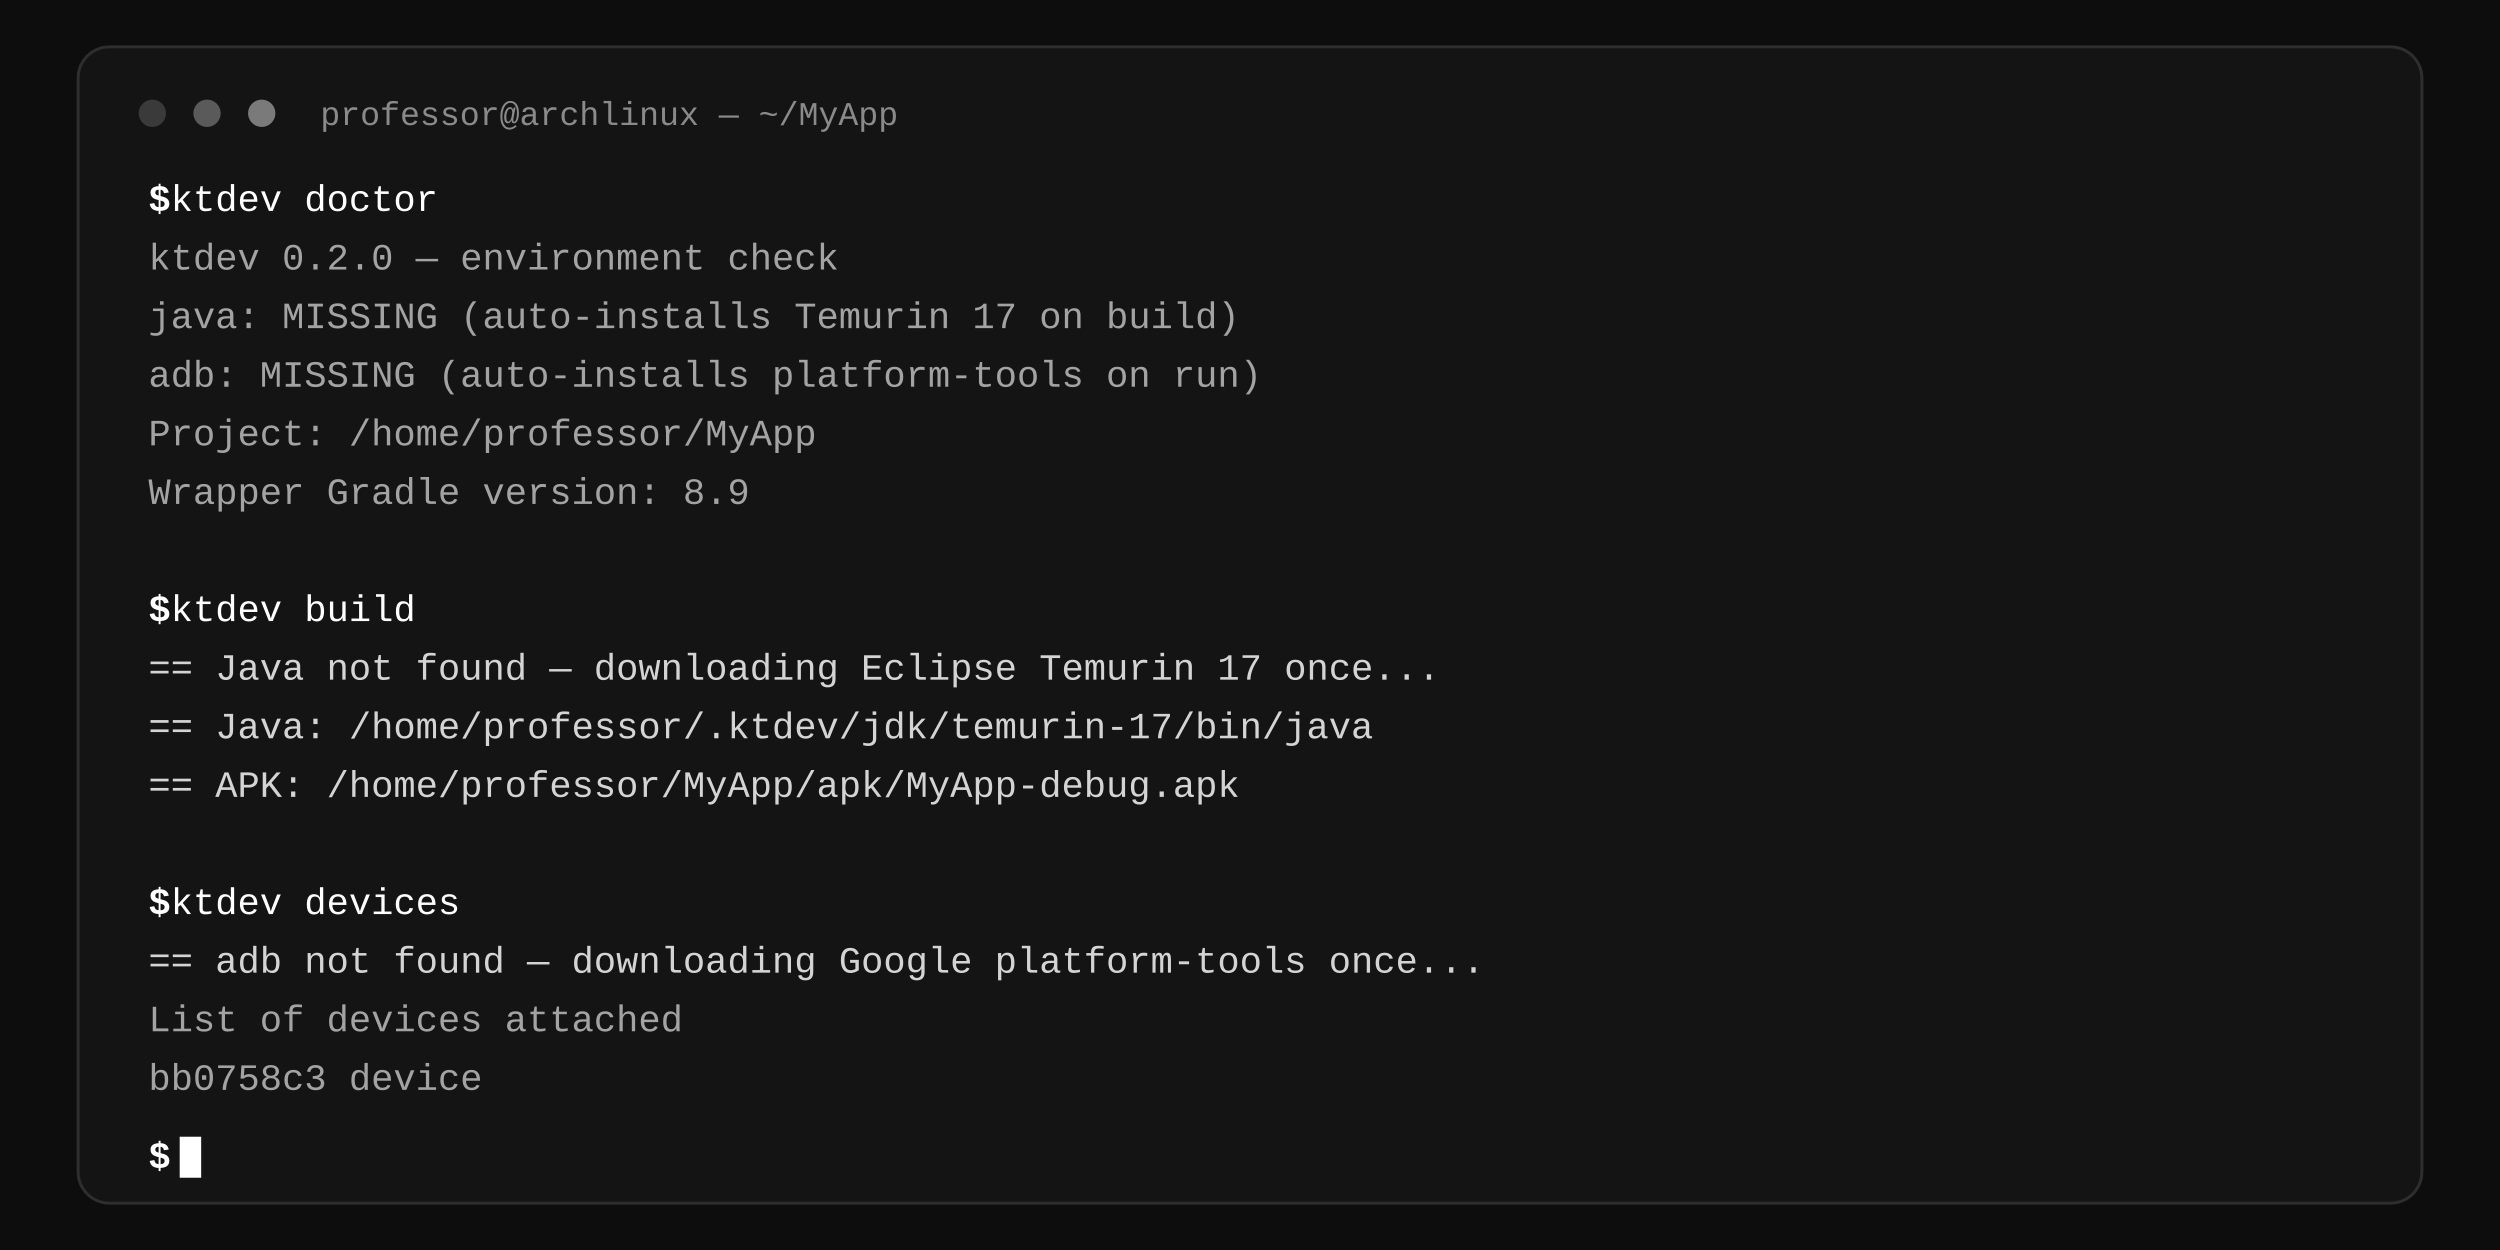
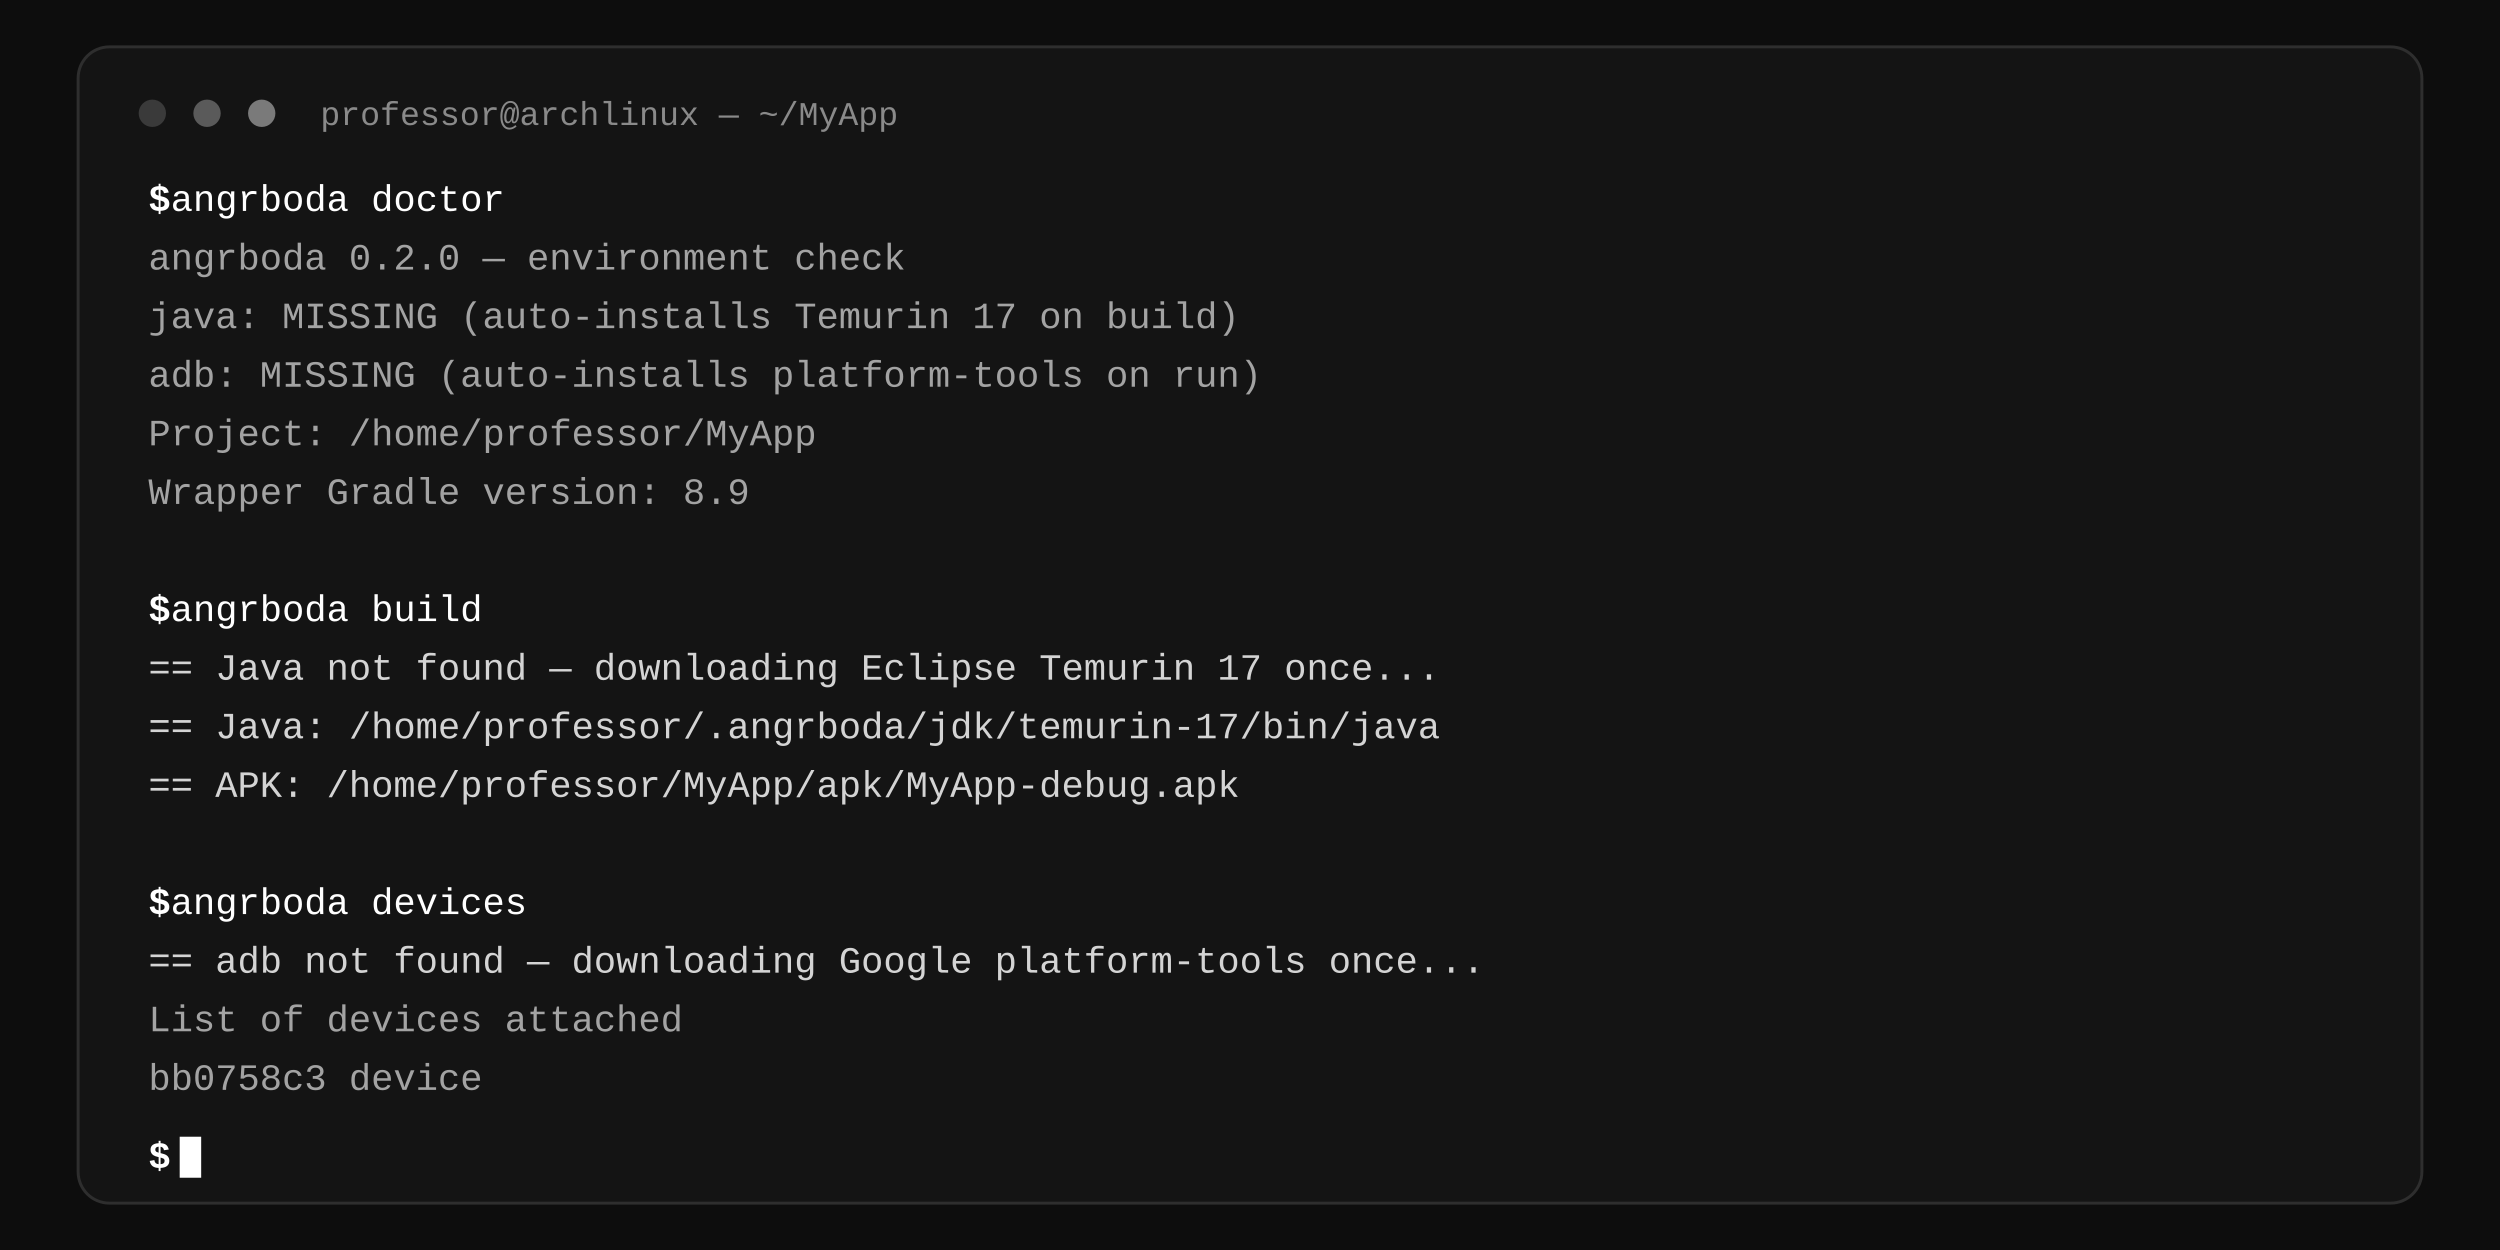
- <svg xmlns="http://www.w3.org/2000/svg" width="1280" height="640" viewBox="0 0 1280 640" role="img" aria-label="ktdev terminal session">
+ <svg xmlns="http://www.w3.org/2000/svg" width="1280" height="640" viewBox="0 0 1280 640" role="img" aria-label="angrboda terminal session">
  <rect width="1280" height="640" fill="#0d0d0d" />
  <rect x="40" y="24" width="1200" height="592" rx="16" fill="#141414" stroke="#2e2e2e" stroke-width="1.5" />
  <circle cx="78" cy="58" r="7" fill="#3a3a3a" />
  <circle cx="106" cy="58" r="7" fill="#5a5a5a" />
  <circle cx="134" cy="58" r="7" fill="#7a7a7a" />
  <text x="164" y="64" font-family="ui-monospace, SFMono-Regular, Menlo, Consolas, 'Liberation Mono', monospace" font-size="17" fill="#8a8a8a">professor@archlinux — ~/MyApp</text>
  <g font-family="ui-monospace, SFMono-Regular, Menlo, Consolas, 'Liberation Mono', monospace" font-size="19">
    <text x="76" y="108" fill="#ffffff">
-       <tspan font-weight="bold">$ </tspan>ktdev doctor</text>
-     <text x="76" y="138" fill="#a3a3a3">ktdev 0.2.0 — environment check</text>
+       <tspan font-weight="bold">$ </tspan>angrboda doctor</text>
+     <text x="76" y="138" fill="#a3a3a3">angrboda 0.2.0 — environment check</text>
    <text x="76" y="168" fill="#a3a3a3">java: MISSING (auto-installs Temurin 17 on build)</text>
    <text x="76" y="198" fill="#a3a3a3">adb: MISSING (auto-installs platform-tools on run)</text>
    <text x="76" y="228" fill="#a3a3a3">Project: /home/professor/MyApp</text>
    <text x="76" y="258" fill="#a3a3a3">Wrapper Gradle version: 8.9</text>
    <text x="76" y="318" fill="#ffffff">
-       <tspan font-weight="bold">$ </tspan>ktdev build</text>
+       <tspan font-weight="bold">$ </tspan>angrboda build</text>
    <text x="76" y="348" fill="#d4d4d4">== Java not found — downloading Eclipse Temurin 17 once...</text>
-     <text x="76" y="378" fill="#d4d4d4">== Java: /home/professor/.ktdev/jdk/temurin-17/bin/java</text>
+     <text x="76" y="378" fill="#d4d4d4">== Java: /home/professor/.angrboda/jdk/temurin-17/bin/java</text>
    <text x="76" y="408" fill="#d4d4d4">== APK: /home/professor/MyApp/apk/MyApp-debug.apk</text>
    <text x="76" y="468" fill="#ffffff">
-       <tspan font-weight="bold">$ </tspan>ktdev devices</text>
+       <tspan font-weight="bold">$ </tspan>angrboda devices</text>
    <text x="76" y="498" fill="#d4d4d4">== adb not found — downloading Google platform-tools once...</text>
    <text x="76" y="528" fill="#a3a3a3">List of devices attached</text>
    <text x="76" y="558" fill="#a3a3a3">bb0758c3  device</text>
    <text x="76" y="598" fill="#ffffff" font-weight="bold">$</text>
    <rect x="92" y="582" width="11" height="21" fill="#ffffff" />
  </g>
</svg>
